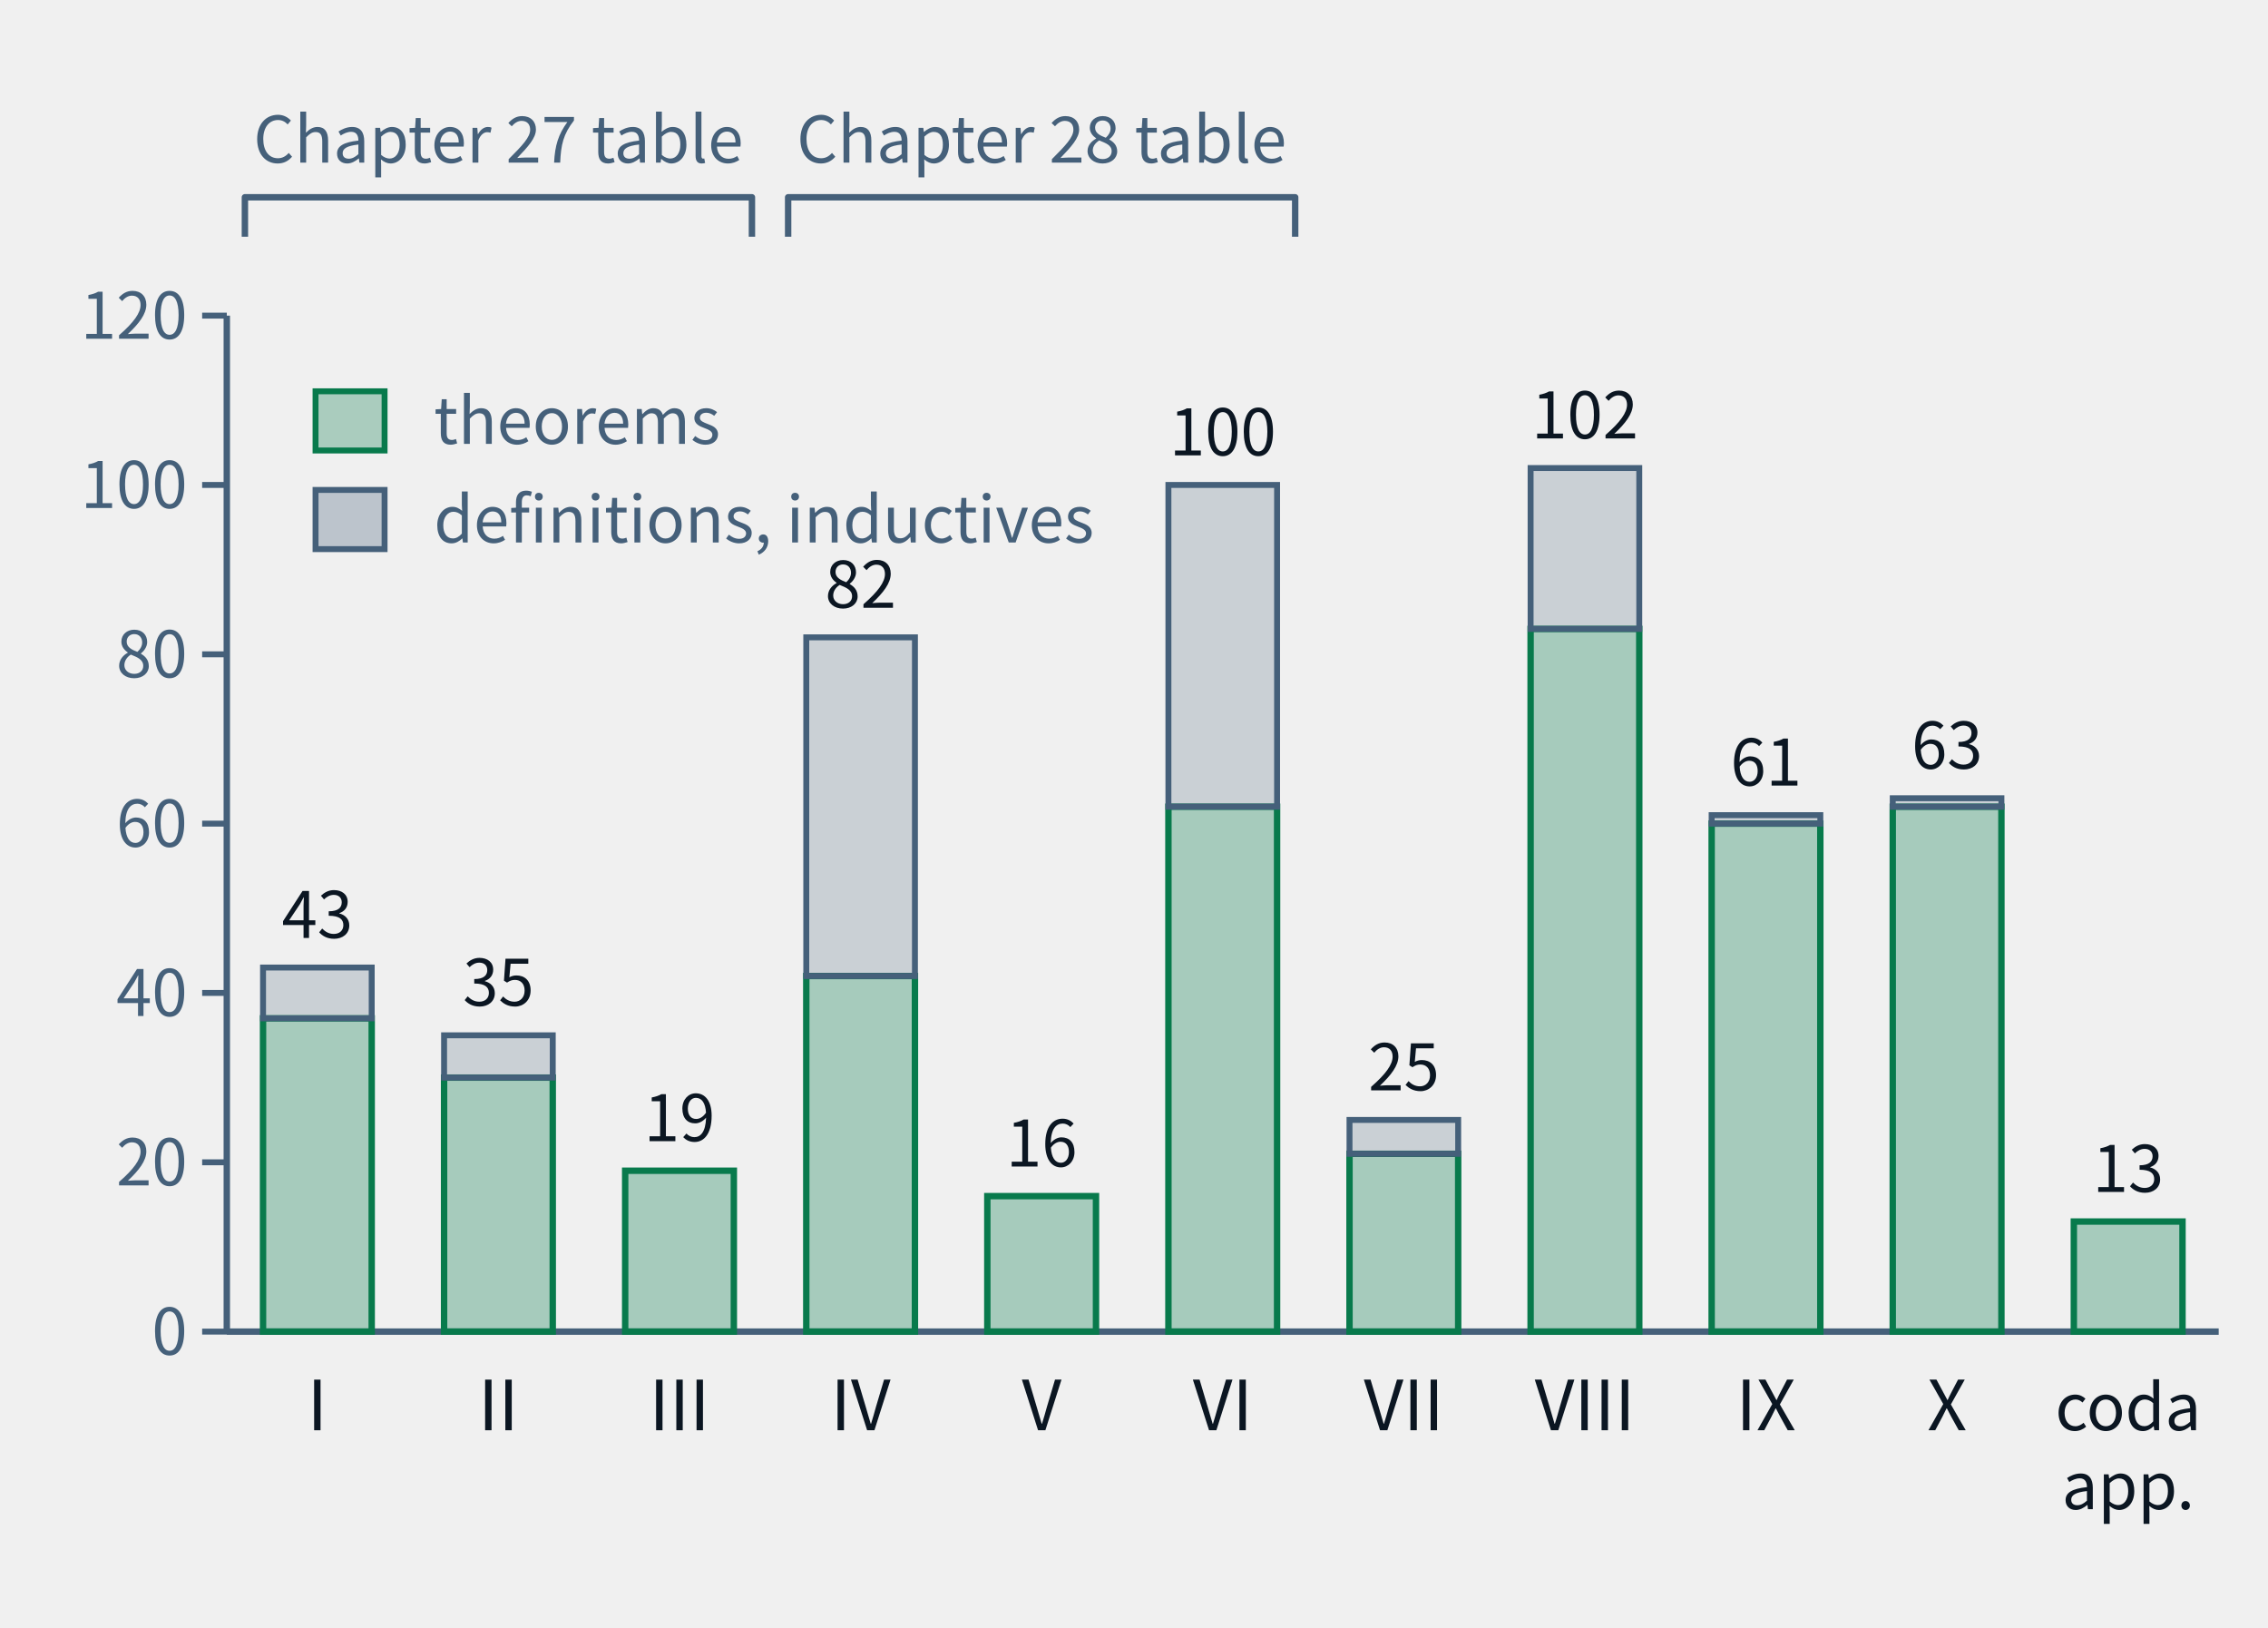
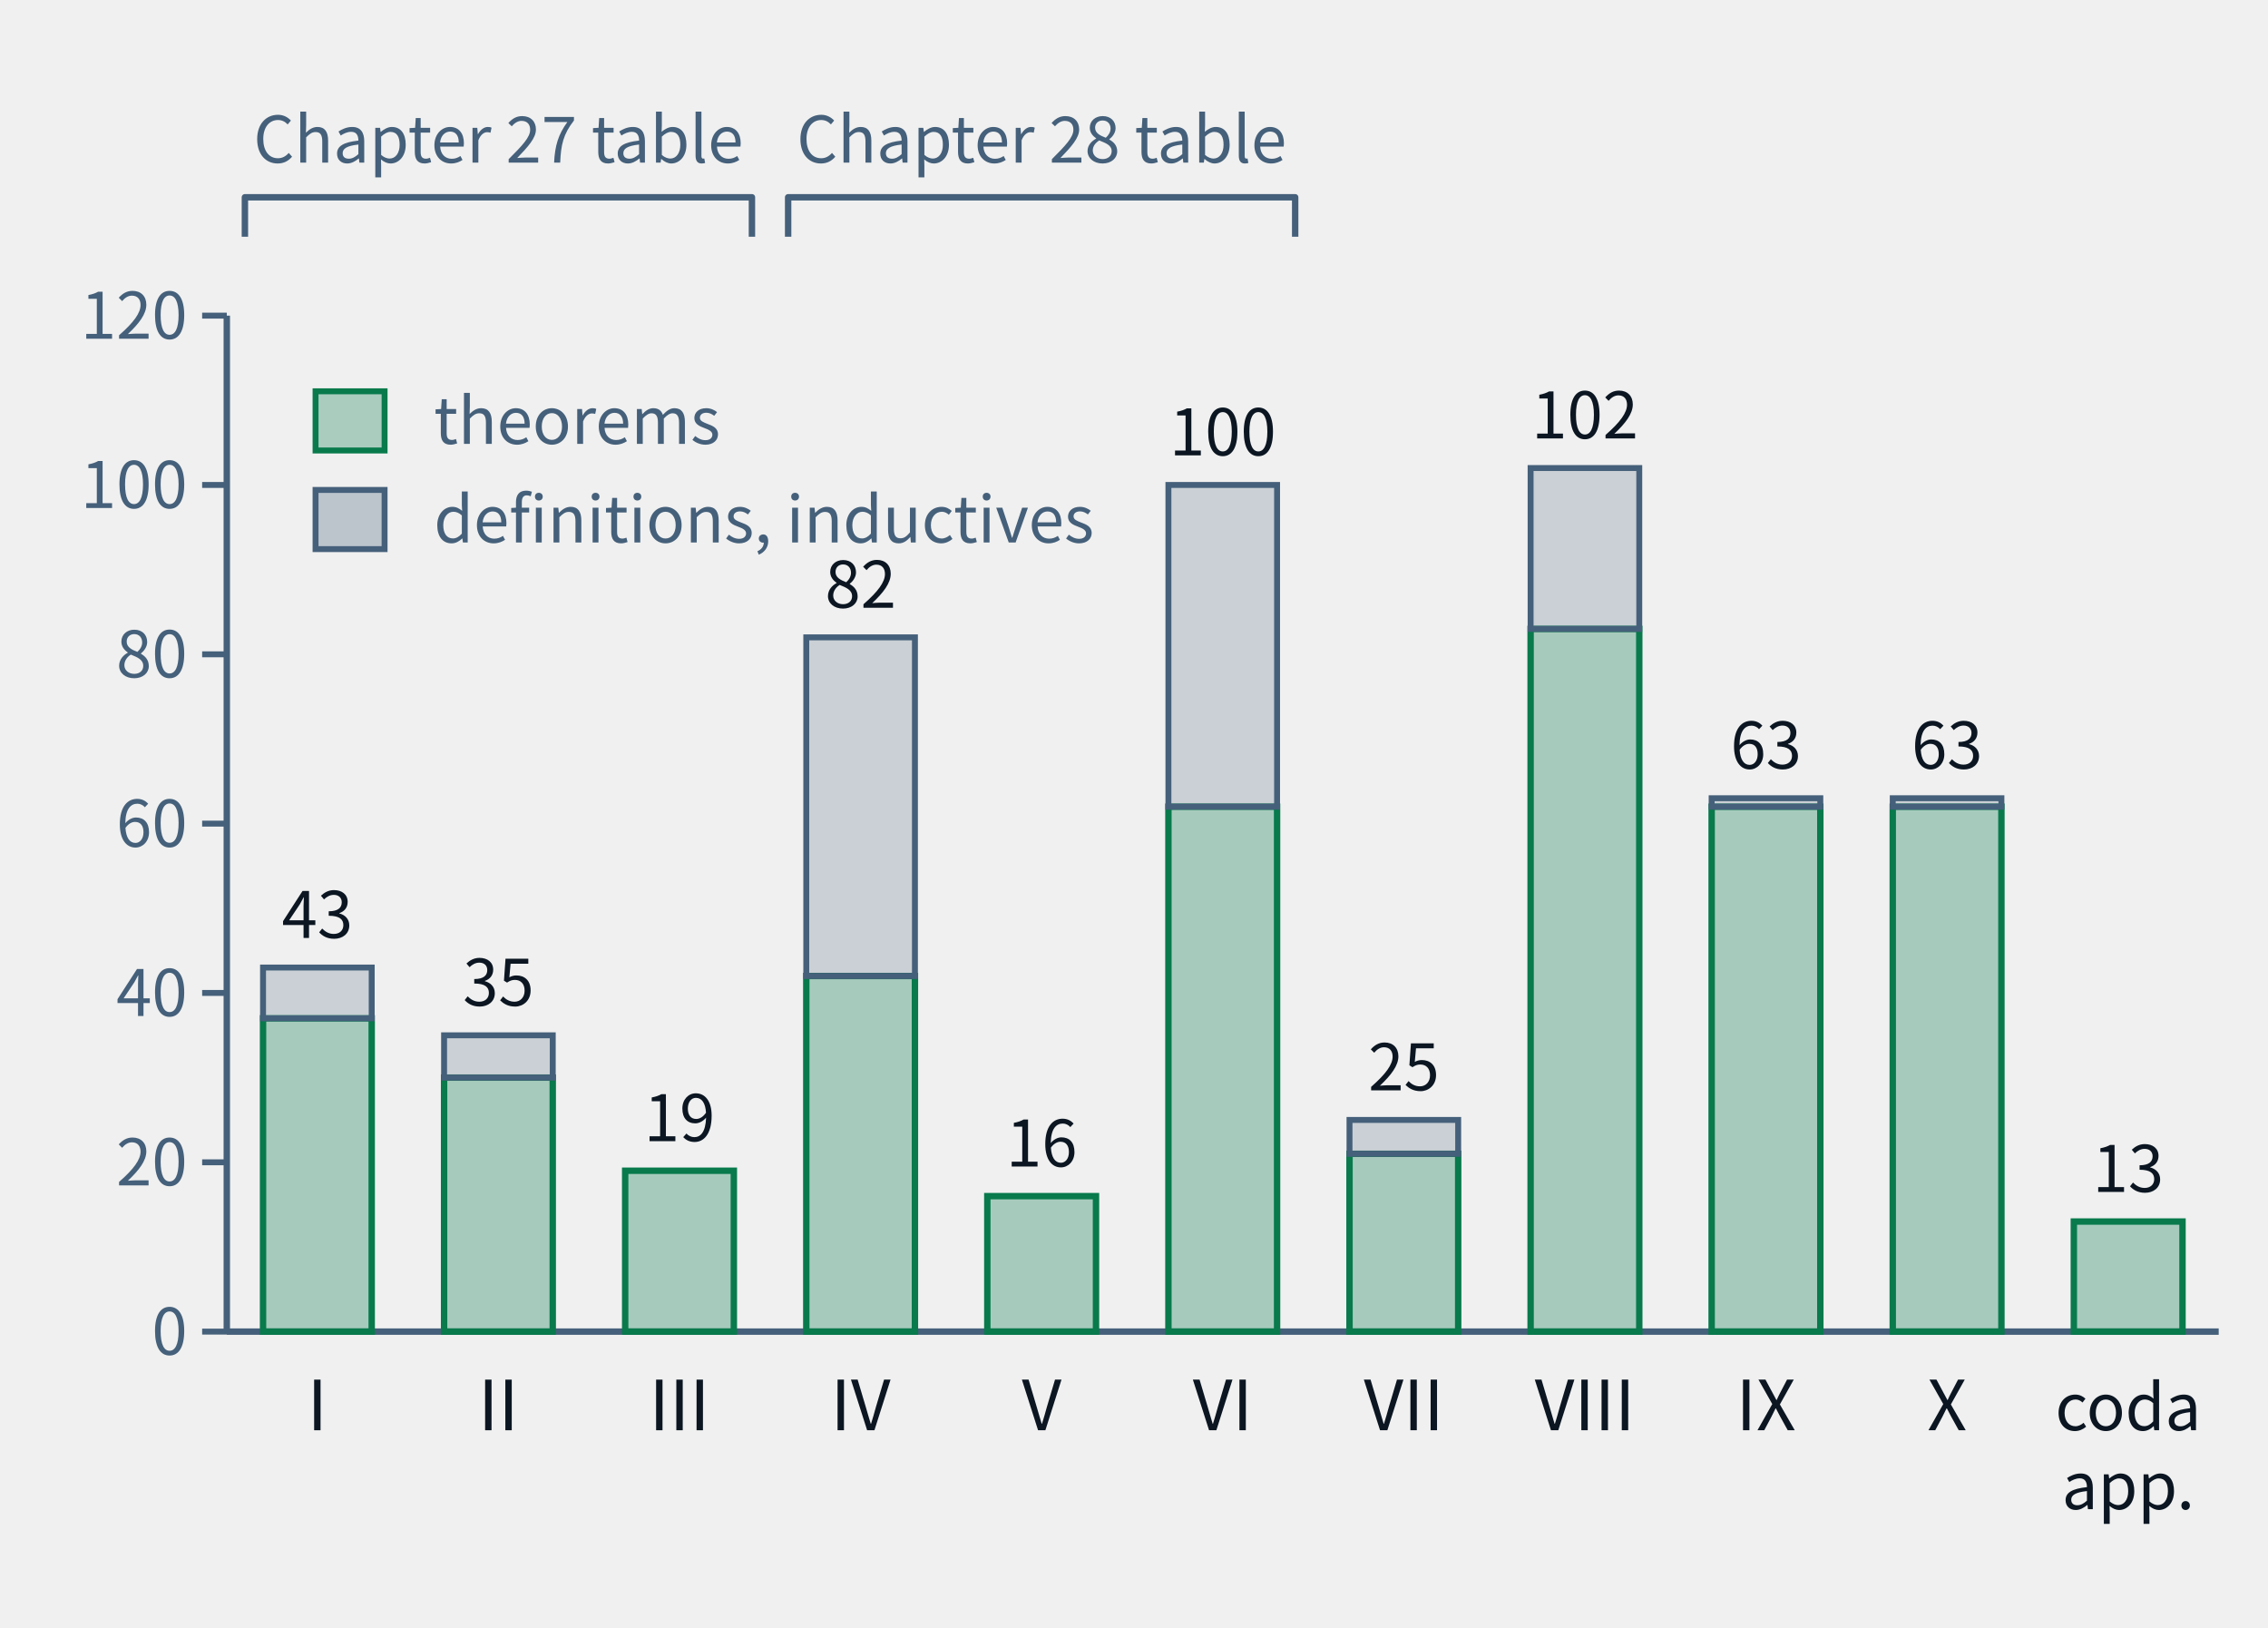
- <svg xmlns="http://www.w3.org/2000/svg" class="tr-fig" data-tr-fig="ch28-declaration-parts" data-lang="en" viewBox="0 0 460 330" width="460" height="330" font-family="'Noto Sans SC', 'Noto Sans CJK SC', 'Source Sans 3', 'PingFang SC', 'Microsoft YaHei', system-ui, sans-serif" role="img" aria-label="A bar chart. Along the bottom are Parts I to X and 'coda and appendices'; each bar is the number of distinct declarations the chapters of that part cite with lean=, green below for declarations of kind theorem in the lock, grey above for definitions and inductive types. I: 37 theorems, 6 other; II: 30 theorems, 5 other; III: 19 theorems, 0 other; IV: 42 theorems, 40 other; V: 16 theorems, 0 other; VI: 62 theorems, 38 other; VII: 21 theorems, 4 other; VIII: 83 theorems, 19 other; IX: 60 theorems, 1 other; X: 62 theorems, 1 other; coda and appendices: 13 theorems, 0 other. Two braces above the bars mark Parts I–III as the Chapter 27 audit table and Parts IV–VI as the Chapter 28 audit table.">
+ <svg xmlns="http://www.w3.org/2000/svg" class="tr-fig" data-tr-fig="ch28-declaration-parts" data-lang="en" viewBox="0 0 460 330" width="460" height="330" font-family="'Noto Sans SC', 'Noto Sans CJK SC', 'Source Sans 3', 'PingFang SC', 'Microsoft YaHei', system-ui, sans-serif" role="img" aria-label="A bar chart. Along the bottom are Parts I to X and 'coda and appendices'; each bar is the number of distinct declarations the chapters of that part cite with lean=, green below for declarations of kind theorem in the lock, grey above for definitions and inductive types. I: 37 theorems, 6 other; II: 30 theorems, 5 other; III: 19 theorems, 0 other; IV: 42 theorems, 40 other; V: 16 theorems, 0 other; VI: 62 theorems, 38 other; VII: 21 theorems, 4 other; VIII: 83 theorems, 19 other; IX: 62 theorems, 1 other; X: 62 theorems, 1 other; coda and appendices: 13 theorems, 0 other. Two braces above the bars mark Parts I–III as the Chapter 27 audit table and Parts IV–VI as the Chapter 28 audit table.">
  <style>.ts-ink{stroke:#0b1622}.tf-ink{fill:#0b1622}.ts-dim{stroke:#45607a}.tf-dim{fill:#45607a}.ts-faint{stroke:#9db3c4}.tf-faint{fill:#9db3c4}.ts-edge{stroke:#b9d0dd}.tf-edge{fill:#b9d0dd}.ts-hot{stroke:#5f9bb5}.tf-hot{fill:#5f9bb5}.ts-bg{stroke:#ffffff}.tf-bg{fill:#ffffff}.ts-panel{stroke:#eef5f9}.tf-panel{fill:#eef5f9}.ts-sheet{stroke:#f7fbfd}.tf-sheet{fill:#f7fbfd}.ts-cyan{stroke:#007c8a}.tf-cyan{fill:#007c8a}.ts-magenta{stroke:#b0128f}.tf-magenta{fill:#b0128f}.ts-amber{stroke:#946200}.tf-amber{fill:#946200}.ts-violet{stroke:#5a45c8}.tf-violet{fill:#5a45c8}.ts-ok{stroke:#087a4c}.tf-ok{fill:#087a4c}.ts-warn{stroke:#c21f3a}.tf-warn{fill:#c21f3a}.ts-blue{stroke:#1d5fd0}.tf-blue{fill:#1d5fd0}.ts-orange{stroke:#b85410}.tf-orange{fill:#b85410}.ts-sigma{stroke:#28405a}.tf-sigma{fill:#28405a}@media (prefers-color-scheme:dark){.ts-ink{stroke:#d4efff}.tf-ink{fill:#d4efff}.ts-dim{stroke:#6f8ea5}.tf-dim{fill:#6f8ea5}.ts-faint{stroke:#34506a}.tf-faint{fill:#34506a}.ts-edge{stroke:#143049}.tf-edge{fill:#143049}.ts-hot{stroke:#1f5d7c}.tf-hot{fill:#1f5d7c}.ts-bg{stroke:#03060c}.tf-bg{fill:#03060c}.ts-panel{stroke:#07101b}.tf-panel{fill:#07101b}.ts-sheet{stroke:#050c16}.tf-sheet{fill:#050c16}.ts-cyan{stroke:#19f0ff}.tf-cyan{fill:#19f0ff}.ts-magenta{stroke:#ff2fd0}.tf-magenta{fill:#ff2fd0}.ts-amber{stroke:#ffc83d}.tf-amber{fill:#ffc83d}.ts-violet{stroke:#9d8cff}.tf-violet{fill:#9d8cff}.ts-ok{stroke:#46ffb2}.tf-ok{fill:#46ffb2}.ts-warn{stroke:#ff5064}.tf-warn{fill:#ff5064}.ts-blue{stroke:#2a7bff}.tf-blue{fill:#2a7bff}.ts-orange{stroke:#ff8a3c}.tf-orange{fill:#ff8a3c}.ts-sigma{stroke:#cfe3ff}.tf-sigma{fill:#cfe3ff}}</style>
  <line x1="46" y1="64" x2="46" y2="270" class="ts-dim" stroke-width="1.3" fill="none" />
  <line x1="41" y1="270" x2="46" y2="270" class="ts-dim" stroke-width="1.2" fill="none" />
  <text class="tf-dim" x="38" y="274.68" font-size="13" text-anchor="end">0</text>
  <line x1="41" y1="235.67" x2="46" y2="235.67" class="ts-dim" stroke-width="1.2" fill="none" />
  <text class="tf-dim" x="38" y="240.35" font-size="13" text-anchor="end">20</text>
  <line x1="41" y1="201.33" x2="46" y2="201.33" class="ts-dim" stroke-width="1.2" fill="none" />
  <text class="tf-dim" x="38" y="206.01" font-size="13" text-anchor="end">40</text>
  <line x1="41" y1="167" x2="46" y2="167" class="ts-dim" stroke-width="1.2" fill="none" />
  <text class="tf-dim" x="38" y="171.68" font-size="13" text-anchor="end">60</text>
  <line x1="41" y1="132.67" x2="46" y2="132.67" class="ts-dim" stroke-width="1.2" fill="none" />
  <text class="tf-dim" x="38" y="137.35" font-size="13" text-anchor="end">80</text>
  <line x1="41" y1="98.33" x2="46" y2="98.33" class="ts-dim" stroke-width="1.2" fill="none" />
  <text class="tf-dim" x="38" y="103.01" font-size="13" text-anchor="end">100</text>
  <line x1="41" y1="64" x2="46" y2="64" class="ts-dim" stroke-width="1.2" fill="none" />
  <text class="tf-dim" x="38" y="68.68" font-size="13" text-anchor="end">120</text>
  <line x1="46" y1="270" x2="450" y2="270" class="ts-dim" stroke-width="1.3" fill="none" />
  <rect x="53.35" y="206.48" width="22.04" height="63.52" class="ts-ok tf-ok" stroke-width="1.3" fill-opacity="0.32" />
  <rect x="53.35" y="196.18" width="22.04" height="10.3" class="ts-dim tf-dim" stroke-width="1.2" fill-opacity="0.22" />
  <text class="tf-ink" x="64.36" y="190.18" font-size="13" text-anchor="middle">43</text>
  <text class="tf-ink" x="64.36" y="290" font-size="14" text-anchor="middle">I</text>
  <rect x="90.07" y="218.5" width="22.04" height="51.5" class="ts-ok tf-ok" stroke-width="1.3" fill-opacity="0.32" />
  <rect x="90.07" y="209.92" width="22.04" height="8.58" class="ts-dim tf-dim" stroke-width="1.2" fill-opacity="0.22" />
  <text class="tf-ink" x="101.09" y="203.92" font-size="13" text-anchor="middle">35</text>
  <text class="tf-ink" x="101.09" y="290" font-size="14" text-anchor="middle">II</text>
  <rect x="126.8" y="237.38" width="22.04" height="32.62" class="ts-ok tf-ok" stroke-width="1.3" fill-opacity="0.32" />
  <text class="tf-ink" x="137.82" y="231.38" font-size="13" text-anchor="middle">19</text>
  <text class="tf-ink" x="137.82" y="290" font-size="14" text-anchor="middle">III</text>
  <rect x="163.53" y="197.9" width="22.04" height="72.1" class="ts-ok tf-ok" stroke-width="1.3" fill-opacity="0.32" />
  <rect x="163.53" y="129.23" width="22.04" height="68.67" class="ts-dim tf-dim" stroke-width="1.2" fill-opacity="0.22" />
  <text class="tf-ink" x="174.55" y="123.23" font-size="13" text-anchor="middle">82</text>
  <text class="tf-ink" x="174.55" y="290" font-size="14" text-anchor="middle">IV</text>
  <rect x="200.25" y="242.53" width="22.04" height="27.47" class="ts-ok tf-ok" stroke-width="1.3" fill-opacity="0.32" />
  <text class="tf-ink" x="211.27" y="236.53" font-size="13" text-anchor="middle">16</text>
  <text class="tf-ink" x="211.27" y="290" font-size="14" text-anchor="middle">V</text>
  <rect x="236.98" y="163.57" width="22.04" height="106.43" class="ts-ok tf-ok" stroke-width="1.3" fill-opacity="0.32" />
  <rect x="236.98" y="98.33" width="22.04" height="65.23" class="ts-dim tf-dim" stroke-width="1.2" fill-opacity="0.22" />
  <text class="tf-ink" x="248" y="92.33" font-size="13" text-anchor="middle">100</text>
  <text class="tf-ink" x="248" y="290" font-size="14" text-anchor="middle">VI</text>
  <rect x="273.71" y="233.95" width="22.04" height="36.05" class="ts-ok tf-ok" stroke-width="1.3" fill-opacity="0.32" />
  <rect x="273.71" y="227.08" width="22.04" height="6.87" class="ts-dim tf-dim" stroke-width="1.2" fill-opacity="0.22" />
  <text class="tf-ink" x="284.73" y="221.08" font-size="13" text-anchor="middle">25</text>
  <text class="tf-ink" x="284.73" y="290" font-size="14" text-anchor="middle">VII</text>
  <rect x="310.44" y="127.52" width="22.04" height="142.48" class="ts-ok tf-ok" stroke-width="1.3" fill-opacity="0.32" />
  <rect x="310.44" y="94.9" width="22.04" height="32.62" class="ts-dim tf-dim" stroke-width="1.2" fill-opacity="0.22" />
  <text class="tf-ink" x="321.45" y="88.9" font-size="13" text-anchor="middle">102</text>
  <text class="tf-ink" x="321.45" y="290" font-size="14" text-anchor="middle">VIII</text>
-   <rect x="347.16" y="167" width="22.04" height="103" class="ts-ok tf-ok" stroke-width="1.3" fill-opacity="0.32" />
-   <rect x="347.16" y="165.28" width="22.04" height="1.72" class="ts-dim tf-dim" stroke-width="1.2" fill-opacity="0.22" />
-   <text class="tf-ink" x="358.18" y="159.28" font-size="13" text-anchor="middle">61</text>
+   <rect x="347.16" y="163.57" width="22.04" height="106.43" class="ts-ok tf-ok" stroke-width="1.3" fill-opacity="0.32" />
+   <rect x="347.16" y="161.85" width="22.04" height="1.72" class="ts-dim tf-dim" stroke-width="1.2" fill-opacity="0.22" />
+   <text class="tf-ink" x="358.18" y="155.85" font-size="13" text-anchor="middle">63</text>
  <text class="tf-ink" x="358.18" y="290" font-size="14" text-anchor="middle">IX</text>
  <rect x="383.89" y="163.57" width="22.04" height="106.43" class="ts-ok tf-ok" stroke-width="1.3" fill-opacity="0.32" />
  <rect x="383.89" y="161.85" width="22.04" height="1.72" class="ts-dim tf-dim" stroke-width="1.2" fill-opacity="0.22" />
  <text class="tf-ink" x="394.91" y="155.85" font-size="13" text-anchor="middle">63</text>
  <text class="tf-ink" x="394.91" y="290" font-size="14" text-anchor="middle">X</text>
  <rect x="420.62" y="247.68" width="22.04" height="22.32" class="ts-ok tf-ok" stroke-width="1.3" fill-opacity="0.32" />
  <text class="tf-ink" x="431.64" y="241.68" font-size="13" text-anchor="middle">13</text>
  <text class="tf-ink" x="431.64" y="290" font-size="13" text-anchor="middle">coda</text>
  <text class="tf-ink" x="431.64" y="306" font-size="13" text-anchor="middle">app.</text>
  <path d="M49.67 48 L49.67 40 L152.51 40 L152.51 48" class="ts-dim" stroke-width="1.3" stroke-linejoin="round" fill="none" />
  <text class="tf-dim" x="101.09" y="32.98" font-size="13" text-anchor="middle">Chapter 27 table</text>
  <path d="M159.85 48 L159.85 40 L262.69 40 L262.69 48" class="ts-dim" stroke-width="1.3" stroke-linejoin="round" fill="none" />
  <text class="tf-dim" x="211.27" y="32.98" font-size="13" text-anchor="middle">Chapter 28 table</text>
  <rect x="64" y="79.34" width="14" height="12" class="ts-ok tf-ok" stroke-width="1.2" fill-opacity="0.3" />
  <text class="tf-dim" x="88" y="90" font-size="13">theorems</text>
  <rect x="64" y="99.34" width="14" height="12" class="ts-dim tf-dim" stroke-width="1.2" fill-opacity="0.3" />
  <text class="tf-dim" x="88" y="110" font-size="13">definitions, inductives</text>
</svg>
